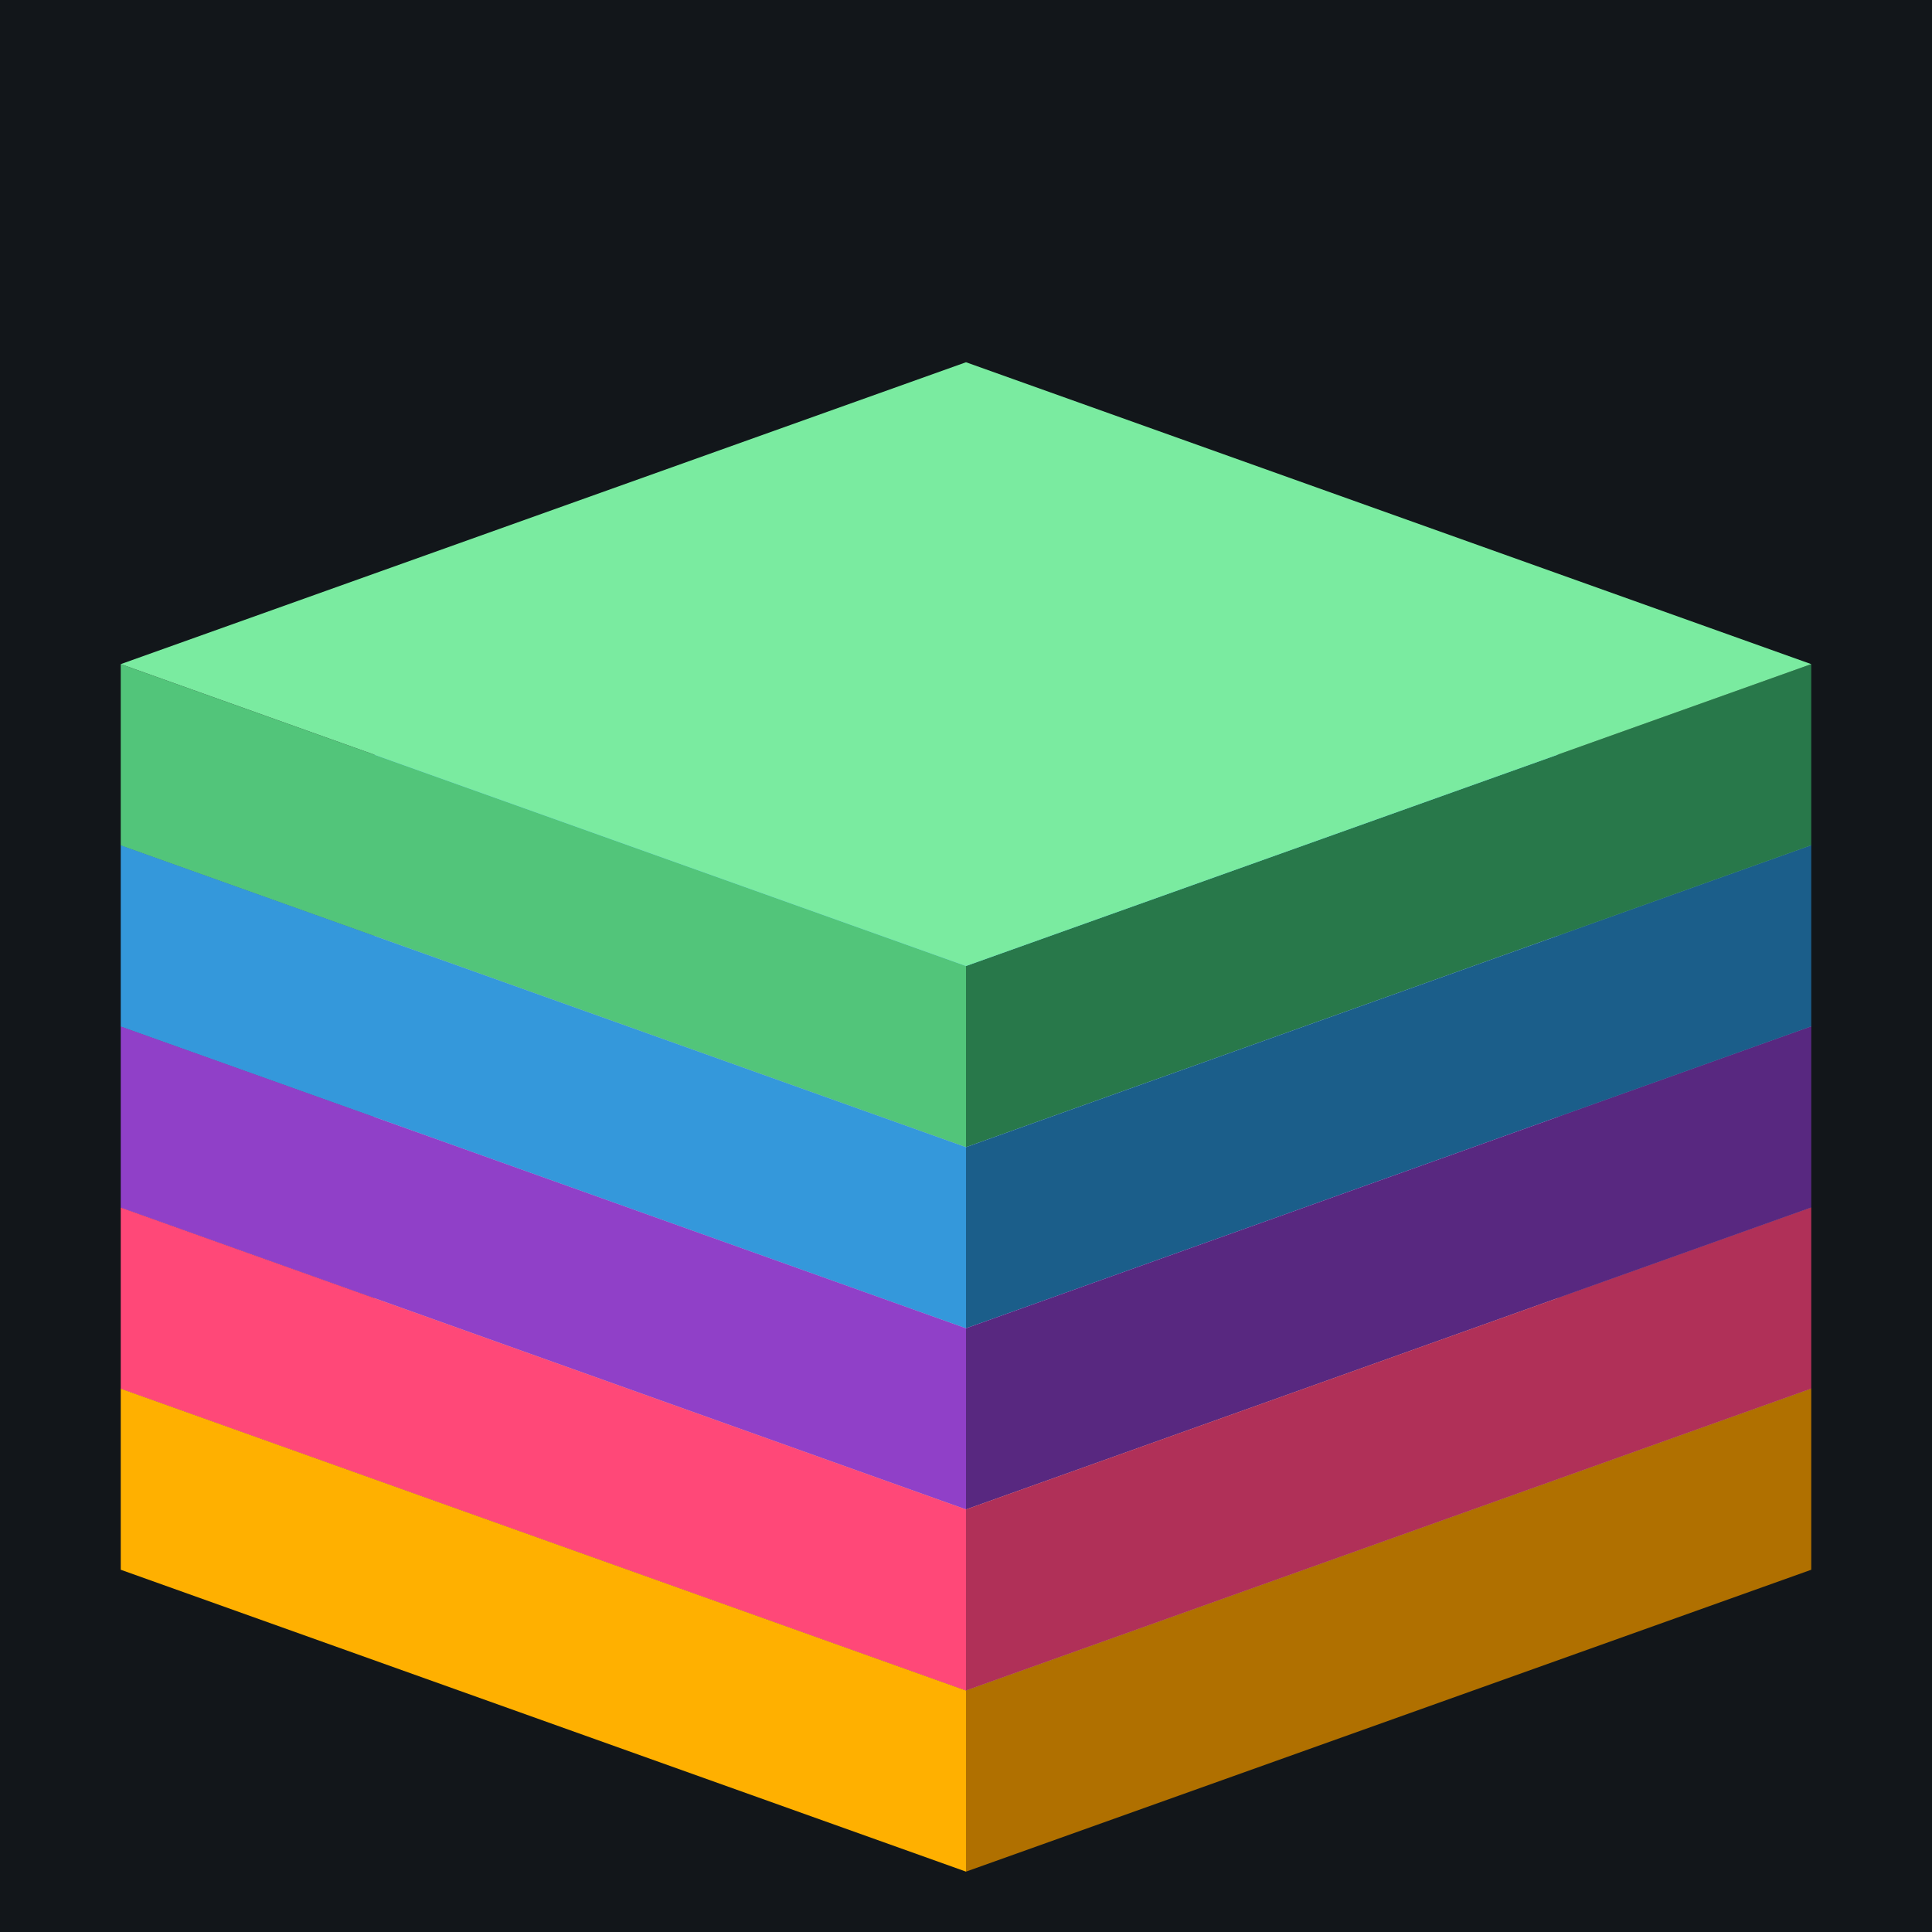
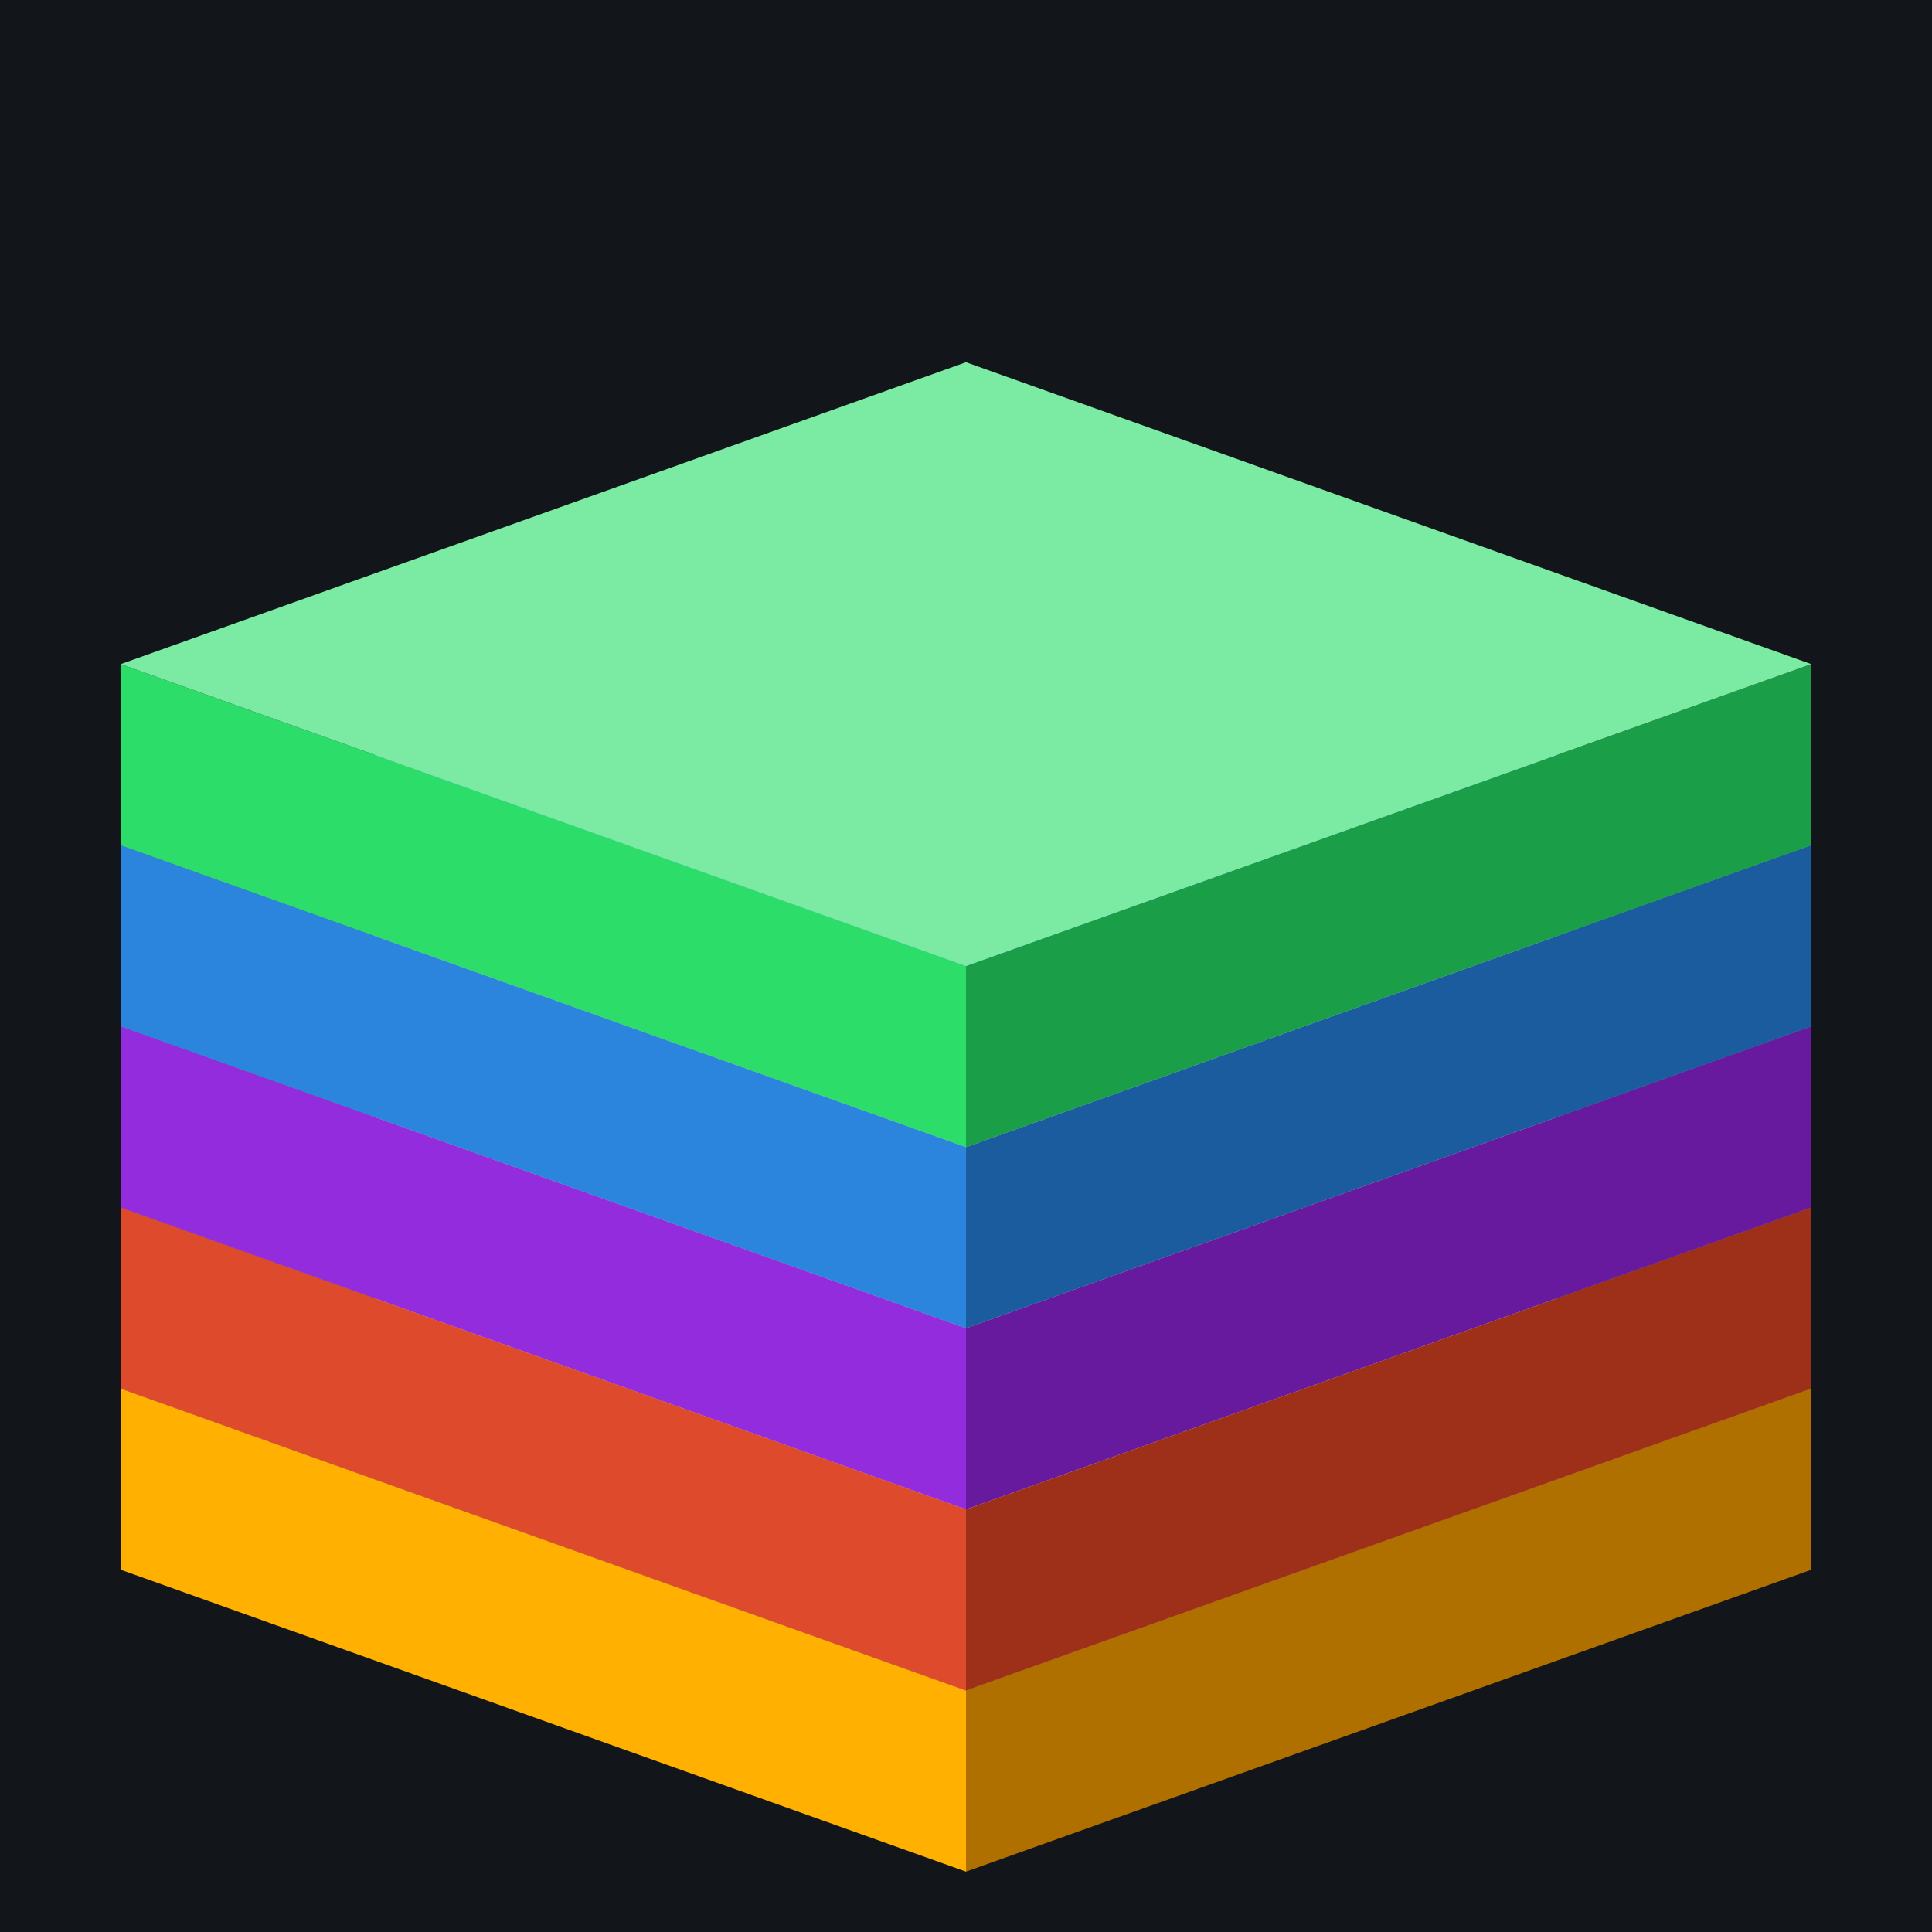
<svg xmlns="http://www.w3.org/2000/svg" viewBox="0 0 64 64">
  <rect width="64" height="64" fill="#12161A" />
  <polygon points="60,46 32,56 32,62 60,52" fill="#B07000" />
  <polygon points="4,46 32,56 32,62 4,52" fill="#FFB000" />
  <polygon points="4,46 32,56 60,46 32,36" fill="#FFD060" />
-   <polygon points="60,40 32,50 32,56 60,46" fill="#B03058" />
-   <polygon points="4,40 32,50 32,56 4,46" fill="#FF4878" />
-   <polygon points="4,40 32,50 60,40 32,30" fill="#FF80A8" />
-   <polygon points="60,34 32,44 32,50 60,40" fill="#582880" />
-   <polygon points="4,34 32,44 32,50 4,40" fill="#9040C8" />
-   <polygon points="4,34 32,44 60,34 32,24" fill="#B878E8" />
-   <polygon points="60,28 32,38 32,44 60,34" fill="#1B5E8A" />
-   <polygon points="4,28 32,38 32,44 4,34" fill="#3498DB" />
-   <polygon points="4,28 32,38 60,28 32,18" fill="#62C4F5" />
-   <polygon points="60,22 32,32 32,38 60,28" fill="#28784A" />
-   <polygon points="4,22 32,32 32,38 4,28" fill="#52C57A" />
-   <polygon points="4,22 32,32 60,22 32,12" fill="#7AEBA0" />
+   <polygon points="60,40 32,50 32,56 60,46" fill="#9E301A" />
+   <polygon points="4,40 32,50 32,56 4,46" fill="#DD4A2C" />
+   <polygon points="4,40 32,50 60,40 32,30" fill="#EA8E7B" />
+   <polygon points="60,34 32,44 32,50 60,40" fill="#671A9E" />
+   <polygon points="4,34 32,44 32,50 4,40" fill="#932CDD" />
+   <polygon points="4,34 32,44 60,34 32,24" fill="#BC7BEA" />
+   <polygon points="60,28 32,38 32,44 60,34" fill="#1A5C9E" />
+   <polygon points="4,28 32,38 32,44 4,34" fill="#2C85DD" />
+   <polygon points="4,28 32,38 60,28 32,18" fill="#7BB2EA" />
+   <polygon points="60,22 32,32 32,38 60,28" fill="#1A9E48" />
+   <polygon points="4,22 32,32 32,38 4,28" fill="#2CDD6A" />
+   <polygon points="4,22 32,32 60,22 32,12" fill="#7BEAA2" />
</svg>
